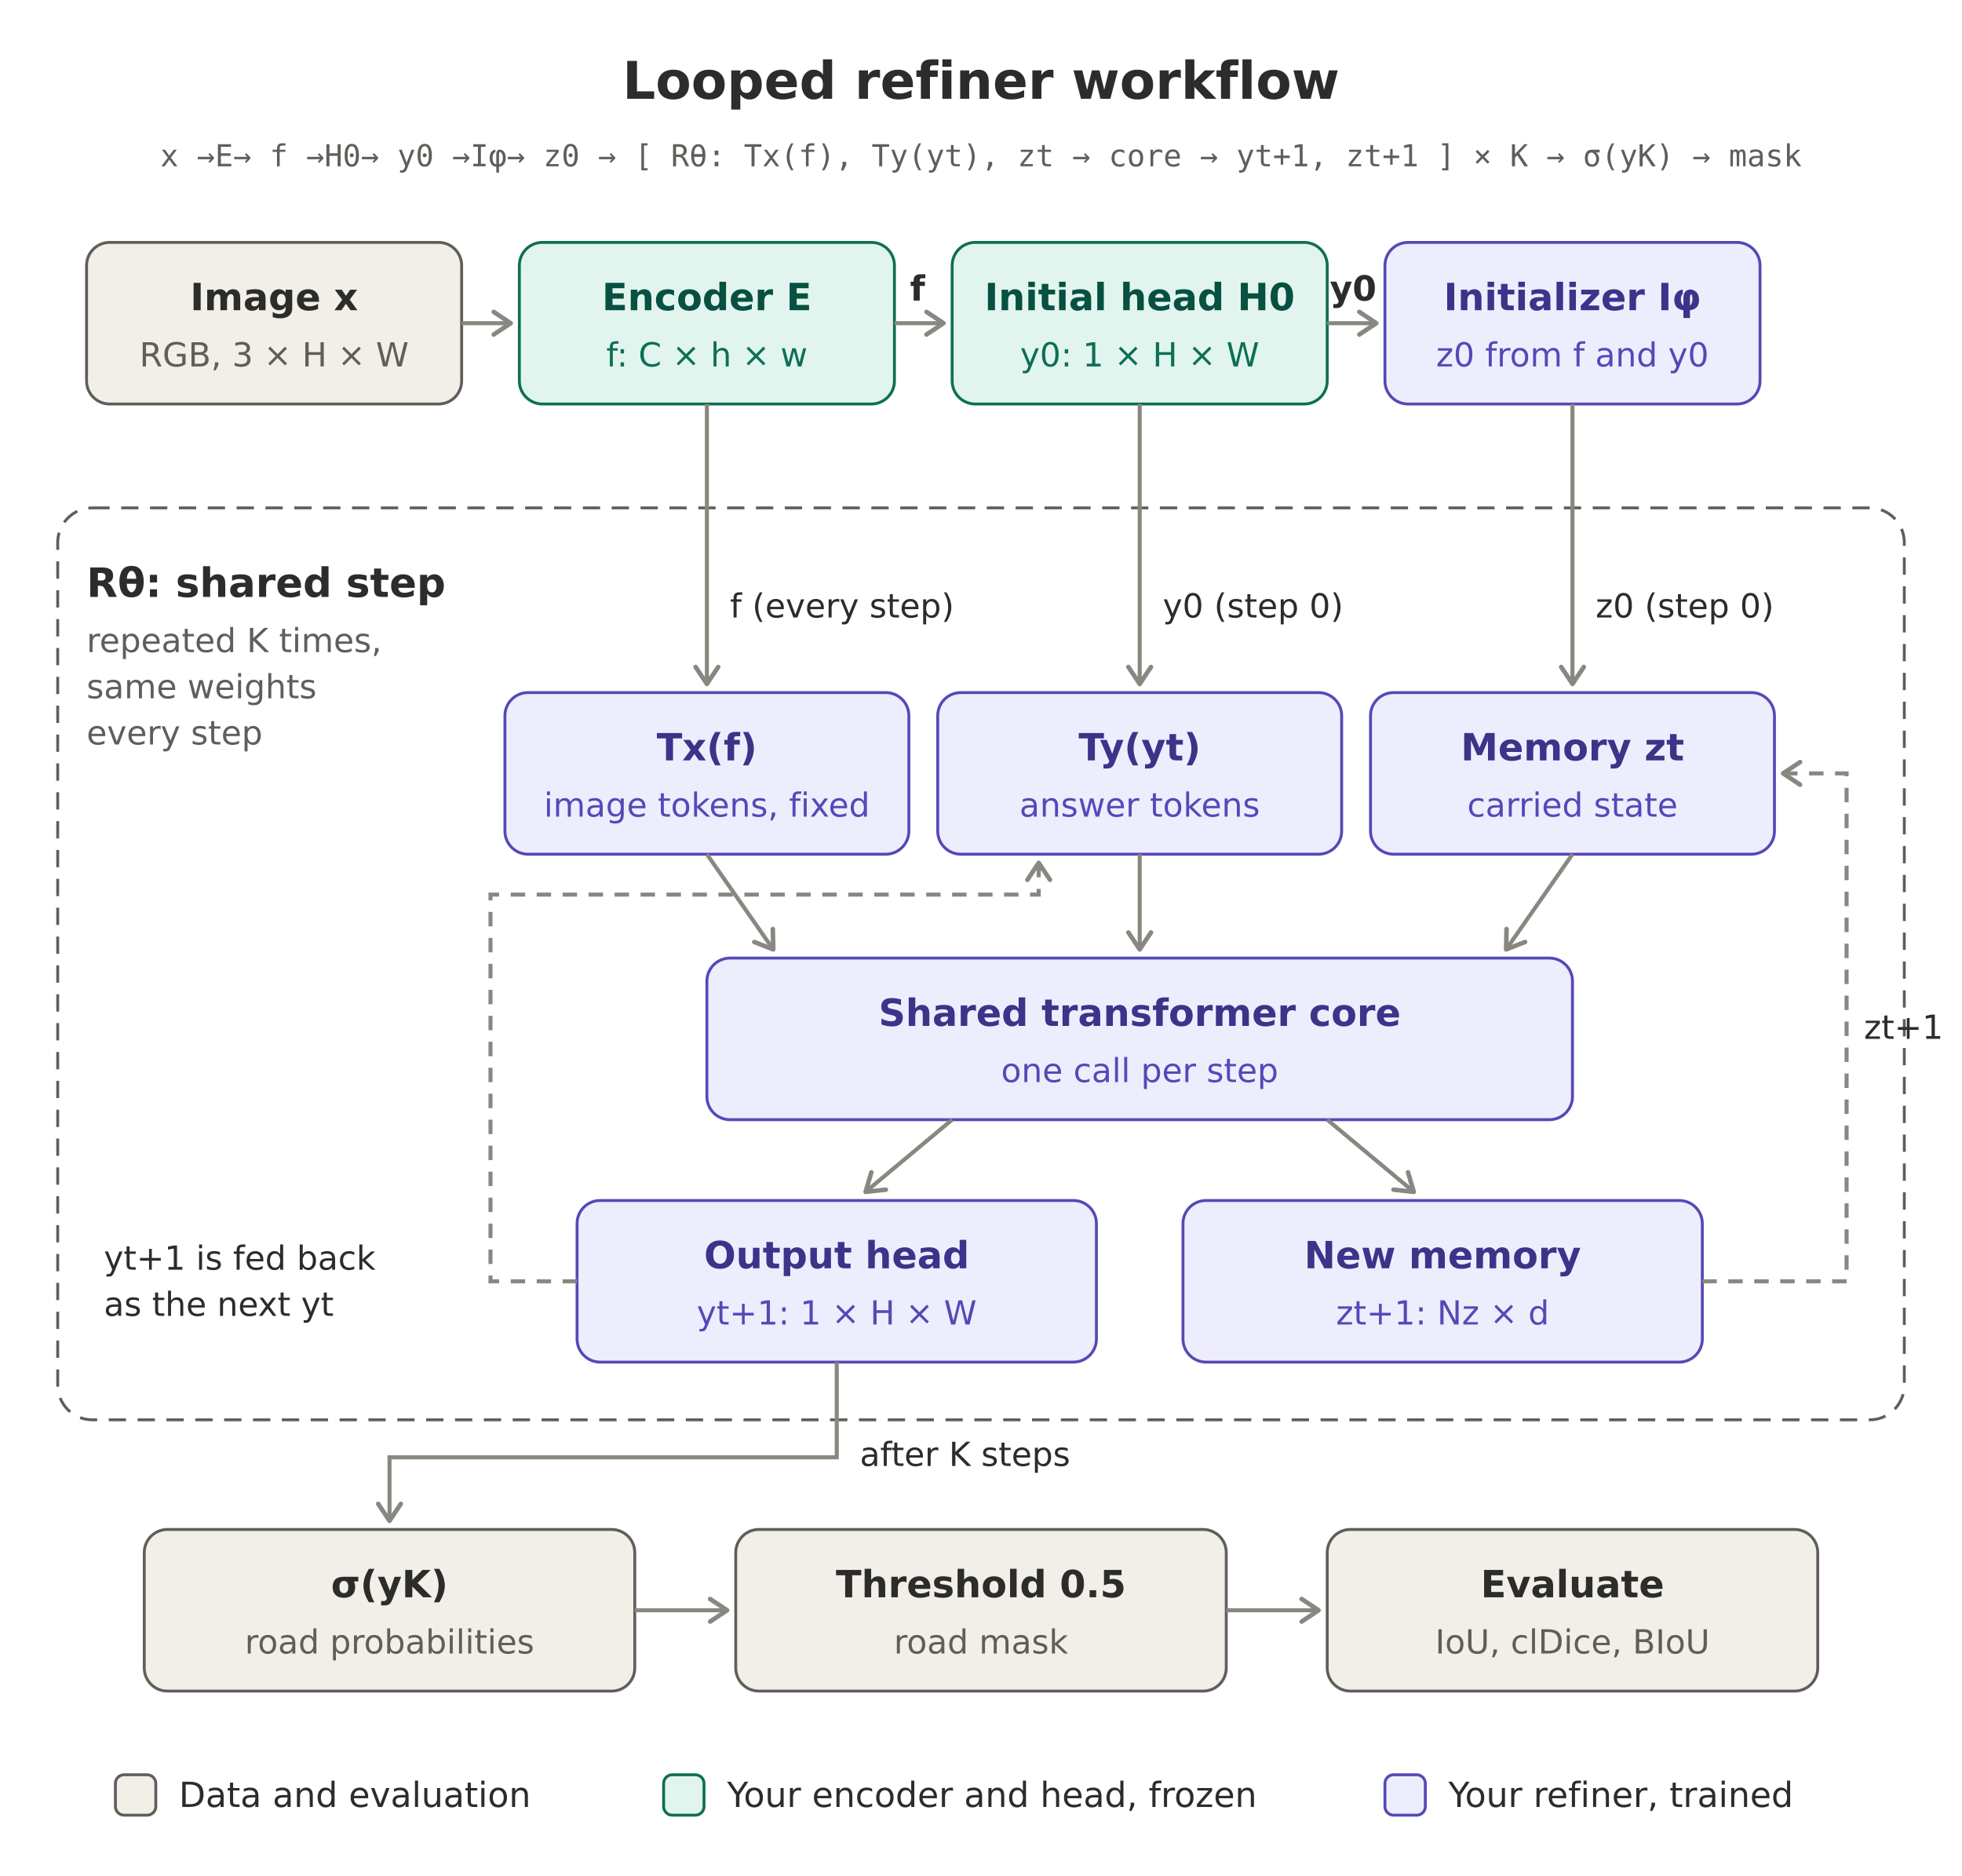
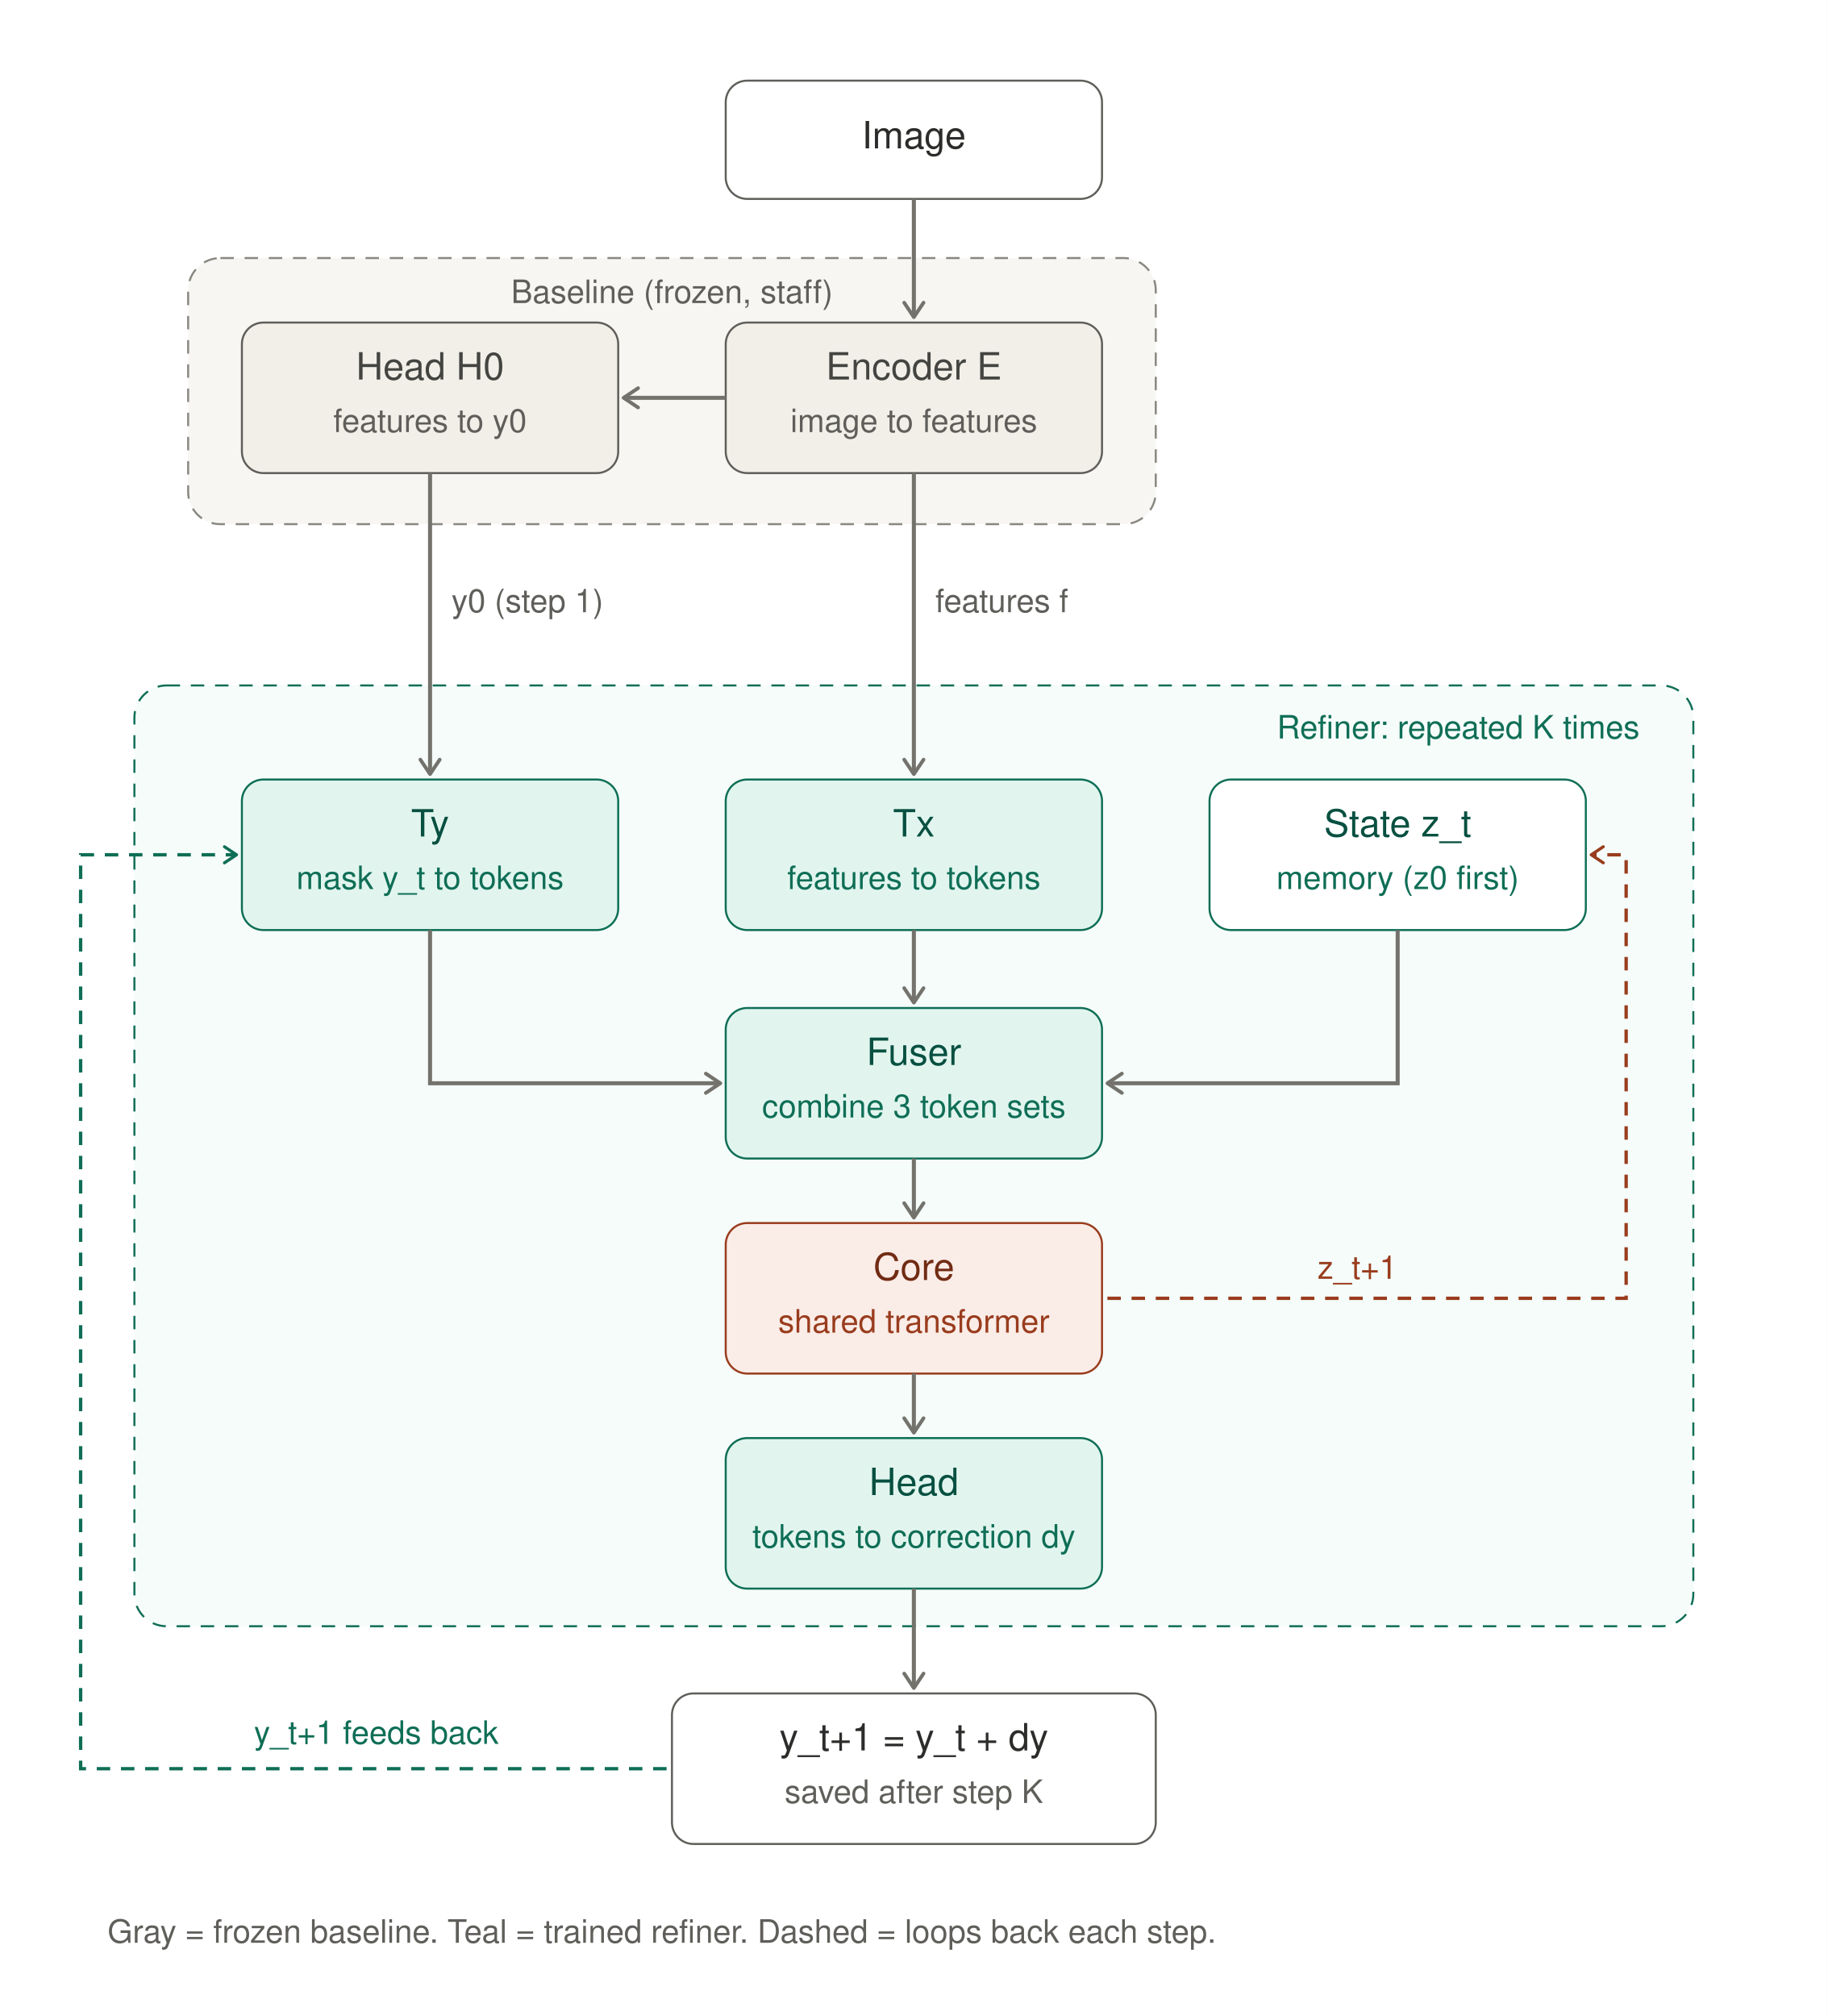
- <svg xmlns="http://www.w3.org/2000/svg" width="680" height="650" viewBox="0 0 680 650" font-family="DejaVu Sans">
+ <svg xmlns="http://www.w3.org/2000/svg" width="680" height="750" viewBox="0 0 680 750" font-family="Helvetica, Arial, sans-serif">
  <defs>
-     <marker id="a" viewBox="0 0 10 10" refX="8" refY="5" markerWidth="7" markerHeight="7" orient="auto-start-reverse">
-       <path d="M2 1L8 5L2 9" fill="none" stroke="#888780" stroke-width="1.6" stroke-linecap="round" stroke-linejoin="round" />
+     <marker id="a" viewBox="0 0 10 10" refX="8" refY="5" markerWidth="6" markerHeight="6" orient="auto-start-reverse">
+       <path d="M2 1L8 5L2 9" fill="none" stroke="context-stroke" stroke-width="1.5" stroke-linecap="round" stroke-linejoin="round" />
    </marker>
  </defs>
-   <rect width="680" height="650" fill="#FFFFFF" />
-   <text x="340" y="28" font-size="18" fill="#2C2C2A" text-anchor="middle" font-weight="bold" dominant-baseline="central">Looped refiner workflow</text>
-   <text x="340" y="54" font-size="10.5" fill="#5F5E5A" text-anchor="middle" font-weight="normal" font-family="DejaVu Sans Mono" dominant-baseline="central">x →E→ f →H0→ y0 →Iφ→ z0 → [ Rθ: Tx(f), Ty(yt), zt → core → yt+1, zt+1 ] × K → σ(yK) → mask</text>
-   <rect x="30" y="84" width="130" height="56" rx="8" fill="#F1EFE8" stroke="#5F5E5A" stroke-width="1" />
-   <text x="95.0" y="103.0" font-size="13" font-weight="bold" fill="#2C2C2A" text-anchor="middle" dominant-baseline="central">Image x</text>
-   <text x="95.0" y="123.0" font-size="11.5" fill="#5F5E5A" text-anchor="middle" dominant-baseline="central">RGB, 3 × H × W</text>
-   <rect x="180" y="84" width="130" height="56" rx="8" fill="#E1F5EE" stroke="#0F6E56" stroke-width="1" />
-   <text x="245.0" y="103.0" font-size="13" font-weight="bold" fill="#085041" text-anchor="middle" dominant-baseline="central">Encoder E</text>
-   <text x="245.0" y="123.0" font-size="11.5" fill="#0F6E56" text-anchor="middle" dominant-baseline="central">f: C × h × w</text>
-   <rect x="330" y="84" width="130" height="56" rx="8" fill="#E1F5EE" stroke="#0F6E56" stroke-width="1" />
-   <text x="395.0" y="103.0" font-size="13" font-weight="bold" fill="#085041" text-anchor="middle" dominant-baseline="central">Initial head H0</text>
-   <text x="395.0" y="123.0" font-size="11.5" fill="#0F6E56" text-anchor="middle" dominant-baseline="central">y0: 1 × H × W</text>
-   <rect x="480" y="84" width="130" height="56" rx="8" fill="#EEEDFE" stroke="#534AB7" stroke-width="1" />
-   <text x="545.0" y="103.0" font-size="13" font-weight="bold" fill="#3C3489" text-anchor="middle" dominant-baseline="central">Initializer Iφ</text>
-   <text x="545.0" y="123.0" font-size="11.5" fill="#534AB7" text-anchor="middle" dominant-baseline="central">z0 from f and y0</text>
-   <path d="M160 112 L177 112" fill="none" stroke="#888780" stroke-width="1.4" marker-end="url(#a)" />
-   <path d="M310 112 L327 112" fill="none" stroke="#888780" stroke-width="1.4" marker-end="url(#a)" />
-   <path d="M460 112 L477 112" fill="none" stroke="#888780" stroke-width="1.4" marker-end="url(#a)" />
-   <text x="318" y="100" font-size="12" fill="#2C2C2A" text-anchor="middle" font-weight="bold" dominant-baseline="central">f</text>
-   <text x="469" y="100" font-size="12" fill="#2C2C2A" text-anchor="middle" font-weight="bold" dominant-baseline="central">y0</text>
-   <rect x="20" y="176" width="640" height="316" rx="12" fill="none" stroke="#5F5E5A" stroke-width="1" stroke-dasharray="6 4" />
-   <text x="30" y="202" font-size="14" fill="#2C2C2A" text-anchor="start" font-weight="bold" dominant-baseline="central">Rθ: shared step</text>
-   <text x="30" y="222" font-size="11.5" fill="#5F5E5A" text-anchor="start" font-weight="normal" dominant-baseline="central">repeated K times,</text>
-   <text x="30" y="238" font-size="11.5" fill="#5F5E5A" text-anchor="start" font-weight="normal" dominant-baseline="central">same weights</text>
-   <text x="30" y="254" font-size="11.5" fill="#5F5E5A" text-anchor="start" font-weight="normal" dominant-baseline="central">every step</text>
-   <rect x="175" y="240" width="140" height="56" rx="8" fill="#EEEDFE" stroke="#534AB7" stroke-width="1" />
-   <text x="245.0" y="259.0" font-size="13" font-weight="bold" fill="#3C3489" text-anchor="middle" dominant-baseline="central">Tx(f)</text>
-   <text x="245.0" y="279.0" font-size="11.5" fill="#534AB7" text-anchor="middle" dominant-baseline="central">image tokens, fixed</text>
-   <rect x="325" y="240" width="140" height="56" rx="8" fill="#EEEDFE" stroke="#534AB7" stroke-width="1" />
-   <text x="395.0" y="259.0" font-size="13" font-weight="bold" fill="#3C3489" text-anchor="middle" dominant-baseline="central">Ty(yt)</text>
-   <text x="395.0" y="279.0" font-size="11.5" fill="#534AB7" text-anchor="middle" dominant-baseline="central">answer tokens</text>
-   <rect x="475" y="240" width="140" height="56" rx="8" fill="#EEEDFE" stroke="#534AB7" stroke-width="1" />
-   <text x="545.0" y="259.0" font-size="13" font-weight="bold" fill="#3C3489" text-anchor="middle" dominant-baseline="central">Memory zt</text>
-   <text x="545.0" y="279.0" font-size="11.5" fill="#534AB7" text-anchor="middle" dominant-baseline="central">carried state</text>
-   <path d="M245 140 L245 237" fill="none" stroke="#888780" stroke-width="1.4" marker-end="url(#a)" />
-   <path d="M395 140 L395 237" fill="none" stroke="#888780" stroke-width="1.4" marker-end="url(#a)" />
-   <path d="M545 140 L545 237" fill="none" stroke="#888780" stroke-width="1.4" marker-end="url(#a)" />
-   <text x="253" y="210" font-size="11.5" fill="#2C2C2A" text-anchor="start" font-weight="normal" dominant-baseline="central">f  (every step)</text>
-   <text x="403" y="210" font-size="11.5" fill="#2C2C2A" text-anchor="start" font-weight="normal" dominant-baseline="central">y0 (step 0)</text>
-   <text x="553" y="210" font-size="11.5" fill="#2C2C2A" text-anchor="start" font-weight="normal" dominant-baseline="central">z0 (step 0)</text>
-   <rect x="245" y="332" width="300" height="56" rx="8" fill="#EEEDFE" stroke="#534AB7" stroke-width="1" />
-   <text x="395.0" y="351.0" font-size="13" font-weight="bold" fill="#3C3489" text-anchor="middle" dominant-baseline="central">Shared transformer core</text>
-   <text x="395.0" y="371.0" font-size="11.5" fill="#534AB7" text-anchor="middle" dominant-baseline="central">one call per step</text>
-   <path d="M245 296 L268 329" fill="none" stroke="#888780" stroke-width="1.4" marker-end="url(#a)" />
-   <path d="M395 296 L395 329" fill="none" stroke="#888780" stroke-width="1.4" marker-end="url(#a)" />
-   <path d="M545 296 L522 329" fill="none" stroke="#888780" stroke-width="1.4" marker-end="url(#a)" />
-   <rect x="200" y="416" width="180" height="56" rx="8" fill="#EEEDFE" stroke="#534AB7" stroke-width="1" />
-   <text x="290.0" y="435.0" font-size="13" font-weight="bold" fill="#3C3489" text-anchor="middle" dominant-baseline="central">Output head</text>
-   <text x="290.0" y="455.0" font-size="11.5" fill="#534AB7" text-anchor="middle" dominant-baseline="central">yt+1: 1 × H × W</text>
-   <rect x="410" y="416" width="180" height="56" rx="8" fill="#EEEDFE" stroke="#534AB7" stroke-width="1" />
-   <text x="500.0" y="435.0" font-size="13" font-weight="bold" fill="#3C3489" text-anchor="middle" dominant-baseline="central">New memory</text>
-   <text x="500.0" y="455.0" font-size="11.5" fill="#534AB7" text-anchor="middle" dominant-baseline="central">zt+1: Nz × d</text>
-   <path d="M330 388 L300 413" fill="none" stroke="#888780" stroke-width="1.4" marker-end="url(#a)" />
-   <path d="M460 388 L490 413" fill="none" stroke="#888780" stroke-width="1.4" marker-end="url(#a)" />
-   <path d="M590 444 L640 444 L640 268 L618 268" fill="none" stroke="#888780" stroke-width="1.4" stroke-dasharray="5 4" marker-end="url(#a)" />
-   <text x="646" y="356.0" font-size="11.5" fill="#2C2C2A" text-anchor="start" font-weight="normal" dominant-baseline="central">zt+1</text>
-   <path d="M200 444 L170 444 L170 310 L360 310 L360 299" fill="none" stroke="#888780" stroke-width="1.4" stroke-dasharray="5 4" marker-end="url(#a)" />
-   <text x="36" y="436" font-size="11.5" fill="#2C2C2A" text-anchor="start" font-weight="normal" dominant-baseline="central">yt+1 is fed back</text>
-   <text x="36" y="452" font-size="11.5" fill="#2C2C2A" text-anchor="start" font-weight="normal" dominant-baseline="central">as the next yt</text>
-   <rect x="50" y="530" width="170" height="56" rx="8" fill="#F1EFE8" stroke="#5F5E5A" stroke-width="1" />
-   <text x="135.0" y="549.0" font-size="13" font-weight="bold" fill="#2C2C2A" text-anchor="middle" dominant-baseline="central">σ(yK)</text>
-   <text x="135.0" y="569.0" font-size="11.5" fill="#5F5E5A" text-anchor="middle" dominant-baseline="central">road probabilities</text>
-   <rect x="255" y="530" width="170" height="56" rx="8" fill="#F1EFE8" stroke="#5F5E5A" stroke-width="1" />
-   <text x="340.0" y="549.0" font-size="13" font-weight="bold" fill="#2C2C2A" text-anchor="middle" dominant-baseline="central">Threshold 0.5</text>
-   <text x="340.0" y="569.0" font-size="11.5" fill="#5F5E5A" text-anchor="middle" dominant-baseline="central">road mask</text>
-   <rect x="460" y="530" width="170" height="56" rx="8" fill="#F1EFE8" stroke="#5F5E5A" stroke-width="1" />
-   <text x="545.0" y="549.0" font-size="13" font-weight="bold" fill="#2C2C2A" text-anchor="middle" dominant-baseline="central">Evaluate</text>
-   <text x="545.0" y="569.0" font-size="11.5" fill="#5F5E5A" text-anchor="middle" dominant-baseline="central">IoU, clDice, BIoU</text>
-   <path d="M290 472 L290 505 L135 505 L135 527" fill="none" stroke="#888780" stroke-width="1.4" marker-end="url(#a)" />
-   <text x="298" y="504" font-size="11.5" fill="#2C2C2A" text-anchor="start" font-weight="normal" dominant-baseline="central">after K steps</text>
-   <path d="M220 558 L252 558" fill="none" stroke="#888780" stroke-width="1.4" marker-end="url(#a)" />
-   <path d="M425 558 L457 558" fill="none" stroke="#888780" stroke-width="1.4" marker-end="url(#a)" />
-   <rect x="40" y="615" width="14" height="14" rx="3" fill="#F1EFE8" stroke="#5F5E5A" />
-   <text x="62" y="622" font-size="12" fill="#2C2C2A" text-anchor="start" font-weight="normal" dominant-baseline="central">Data and evaluation</text>
-   <rect x="230" y="615" width="14" height="14" rx="3" fill="#E1F5EE" stroke="#0F6E56" />
-   <text x="252" y="622" font-size="12" fill="#2C2C2A" text-anchor="start" font-weight="normal" dominant-baseline="central">Your encoder and head, frozen</text>
-   <rect x="480" y="615" width="14" height="14" rx="3" fill="#EEEDFE" stroke="#534AB7" />
-   <text x="502" y="622" font-size="12" fill="#2C2C2A" text-anchor="start" font-weight="normal" dominant-baseline="central">Your refiner, trained</text>
+   <rect width="680" height="750" fill="#ffffff" />
+   <rect x="70" y="96" width="360" height="99" rx="12" fill="#F1EFE8" fill-opacity="0.5" stroke="#888780" stroke-width="0.75" stroke-dasharray="5 4" />
+   <text x="250" y="110" font-size="12" fill="#5F5E5A" text-anchor="middle" dominant-baseline="central">Baseline (frozen, staff)</text>
+   <rect x="50" y="255" width="580" height="350" rx="12" fill="#E1F5EE" fill-opacity="0.35" stroke="#0F6E56" stroke-width="0.75" stroke-dasharray="5 4" />
+   <text x="610" y="272" font-size="12" fill="#0F6E56" text-anchor="end" dominant-baseline="central">Refiner: repeated K times</text>
+   <g text-anchor="middle" dominant-baseline="central">
+     <rect x="270" y="30" width="140" height="44" rx="8" fill="#ffffff" stroke="#5F5E5A" stroke-width="0.75" />
+     <text x="340" y="52" font-size="14" font-weight="500" fill="#2C2C2A">Image</text>
+     <rect x="270" y="120" width="140" height="56" rx="8" fill="#F1EFE8" stroke="#5F5E5A" stroke-width="0.75" />
+     <text x="340" y="138" font-size="14" font-weight="500" fill="#444441">Encoder E</text>
+     <text x="340" y="158" font-size="12" fill="#5F5E5A">image to features</text>
+     <rect x="90" y="120" width="140" height="56" rx="8" fill="#F1EFE8" stroke="#5F5E5A" stroke-width="0.75" />
+     <text x="160" y="138" font-size="14" font-weight="500" fill="#444441">Head H0</text>
+     <text x="160" y="158" font-size="12" fill="#5F5E5A">features to y0</text>
+     <rect x="90" y="290" width="140" height="56" rx="8" fill="#E1F5EE" stroke="#0F6E56" stroke-width="0.75" />
+     <text x="160" y="308" font-size="14" font-weight="500" fill="#085041">Ty</text>
+     <text x="160" y="328" font-size="12" fill="#0F6E56">mask y_t to tokens</text>
+     <rect x="270" y="290" width="140" height="56" rx="8" fill="#E1F5EE" stroke="#0F6E56" stroke-width="0.75" />
+     <text x="340" y="308" font-size="14" font-weight="500" fill="#085041">Tx</text>
+     <text x="340" y="328" font-size="12" fill="#0F6E56">features to tokens</text>
+     <rect x="450" y="290" width="140" height="56" rx="8" fill="#ffffff" stroke="#0F6E56" stroke-width="0.75" />
+     <text x="520" y="308" font-size="14" font-weight="500" fill="#085041">State z_t</text>
+     <text x="520" y="328" font-size="12" fill="#0F6E56">memory (z0 first)</text>
+     <rect x="270" y="375" width="140" height="56" rx="8" fill="#E1F5EE" stroke="#0F6E56" stroke-width="0.75" />
+     <text x="340" y="393" font-size="14" font-weight="500" fill="#085041">Fuser</text>
+     <text x="340" y="413" font-size="12" fill="#0F6E56">combine 3 token sets</text>
+     <rect x="270" y="455" width="140" height="56" rx="8" fill="#FAECE7" stroke="#993C1D" stroke-width="0.75" />
+     <text x="340" y="473" font-size="14" font-weight="500" fill="#712B13">Core</text>
+     <text x="340" y="493" font-size="12" fill="#993C1D">shared transformer</text>
+     <rect x="270" y="535" width="140" height="56" rx="8" fill="#E1F5EE" stroke="#0F6E56" stroke-width="0.75" />
+     <text x="340" y="553" font-size="14" font-weight="500" fill="#085041">Head</text>
+     <text x="340" y="573" font-size="12" fill="#0F6E56">tokens to correction dy</text>
+     <rect x="250" y="630" width="180" height="56" rx="8" fill="#ffffff" stroke="#5F5E5A" stroke-width="0.75" />
+     <text x="340" y="648" font-size="14" font-weight="500" fill="#2C2C2A">y_t+1 = y_t + dy</text>
+     <text x="340" y="668" font-size="12" fill="#5F5E5A">saved after step K</text>
+   </g>
+   <g stroke="#73726c" stroke-width="1.5" fill="none" marker-end="url(#a)">
+     <line x1="340" y1="74" x2="340" y2="118" />
+     <line x1="270" y1="148" x2="232" y2="148" />
+     <line x1="340" y1="176" x2="340" y2="288" />
+     <line x1="160" y1="176" x2="160" y2="288" />
+     <path d="M160 346 L160 403 L268 403" />
+     <line x1="340" y1="346" x2="340" y2="373" />
+     <path d="M520 346 L520 403 L412 403" />
+     <line x1="340" y1="431" x2="340" y2="453" />
+     <line x1="340" y1="511" x2="340" y2="533" />
+     <line x1="340" y1="591" x2="340" y2="628" />
+   </g>
+   <g stroke-width="1.25" fill="none" stroke-dasharray="5 4" marker-end="url(#a)">
+     <path d="M412 483 L605 483 L605 318 L592 318" stroke="#993C1D" />
+     <path d="M248 658 L30 658 L30 318 L88 318" stroke="#0F6E56" />
+   </g>
+   <g font-size="12" dominant-baseline="central">
+     <text x="348" y="225" fill="#5F5E5A">features f</text>
+     <text x="168" y="225" fill="#5F5E5A">y0 (step 1)</text>
+     <text x="505" y="473" fill="#993C1D" text-anchor="middle">z_t+1</text>
+     <text x="140" y="646" fill="#0F6E56" text-anchor="middle">y_t+1 feeds back</text>
+     <text x="40" y="720" fill="#5F5E5A">Gray = frozen baseline. Teal = trained refiner. Dashed = loops back each step.</text>
+   </g>
</svg>
